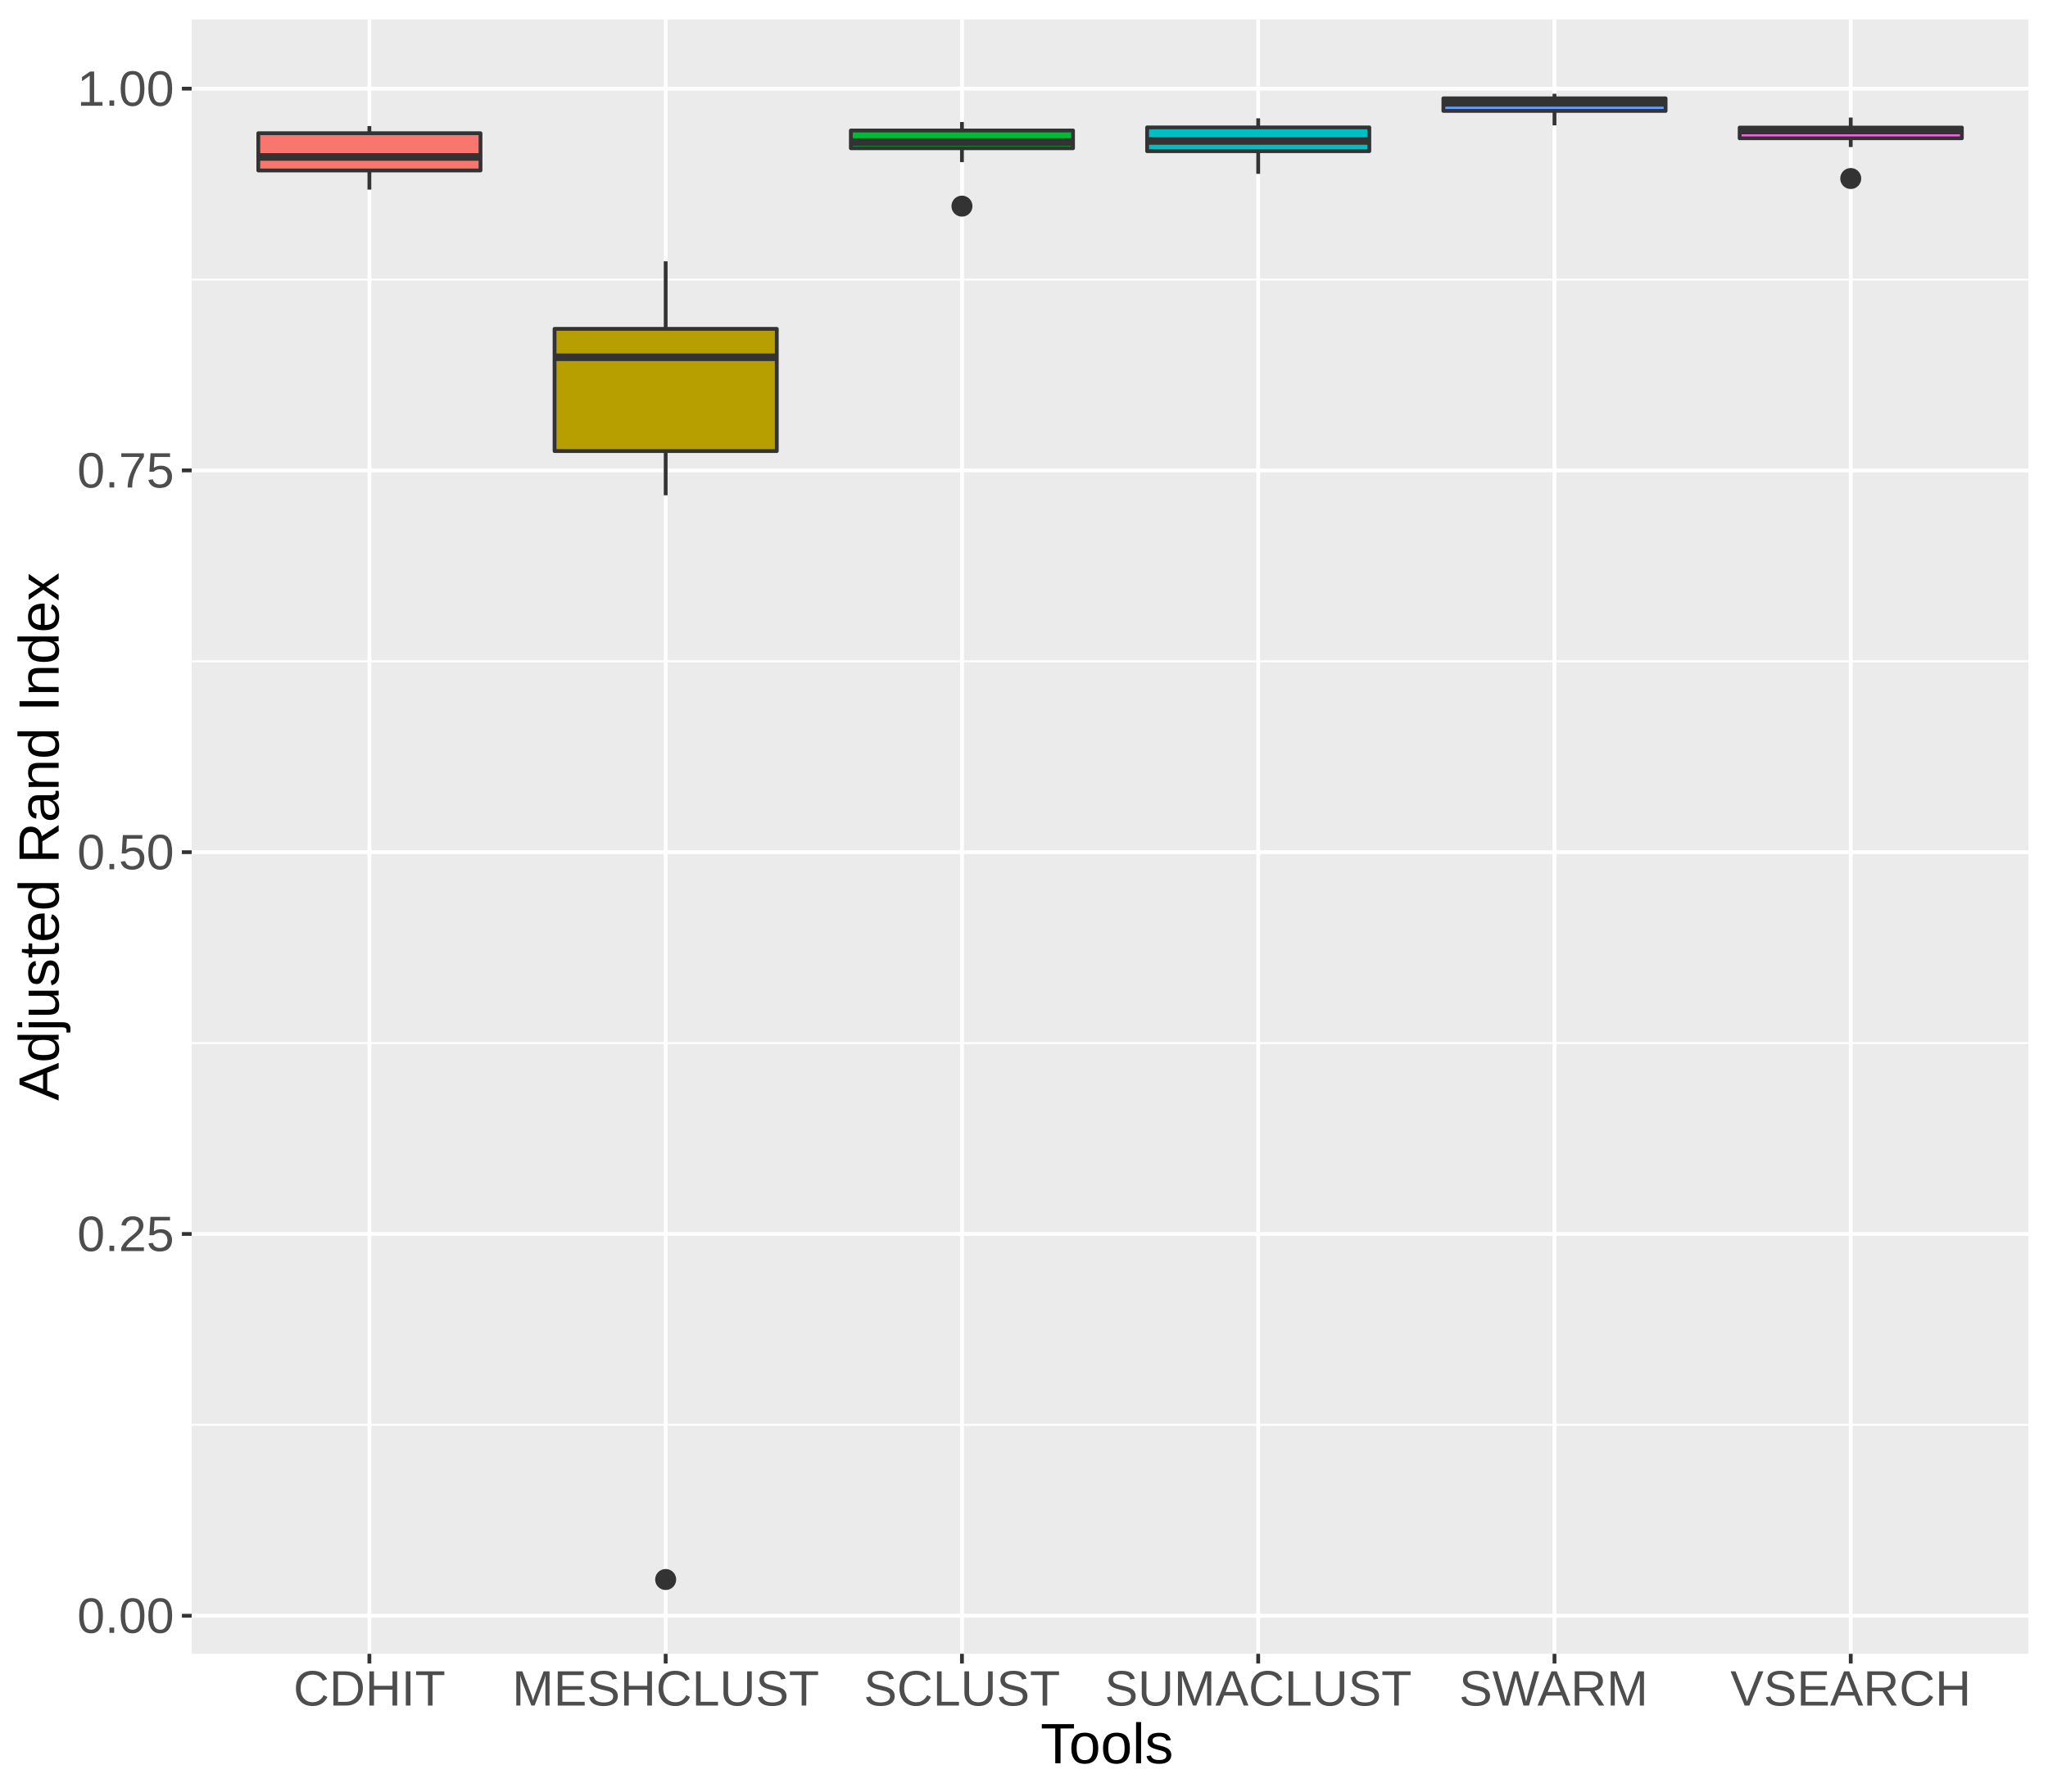
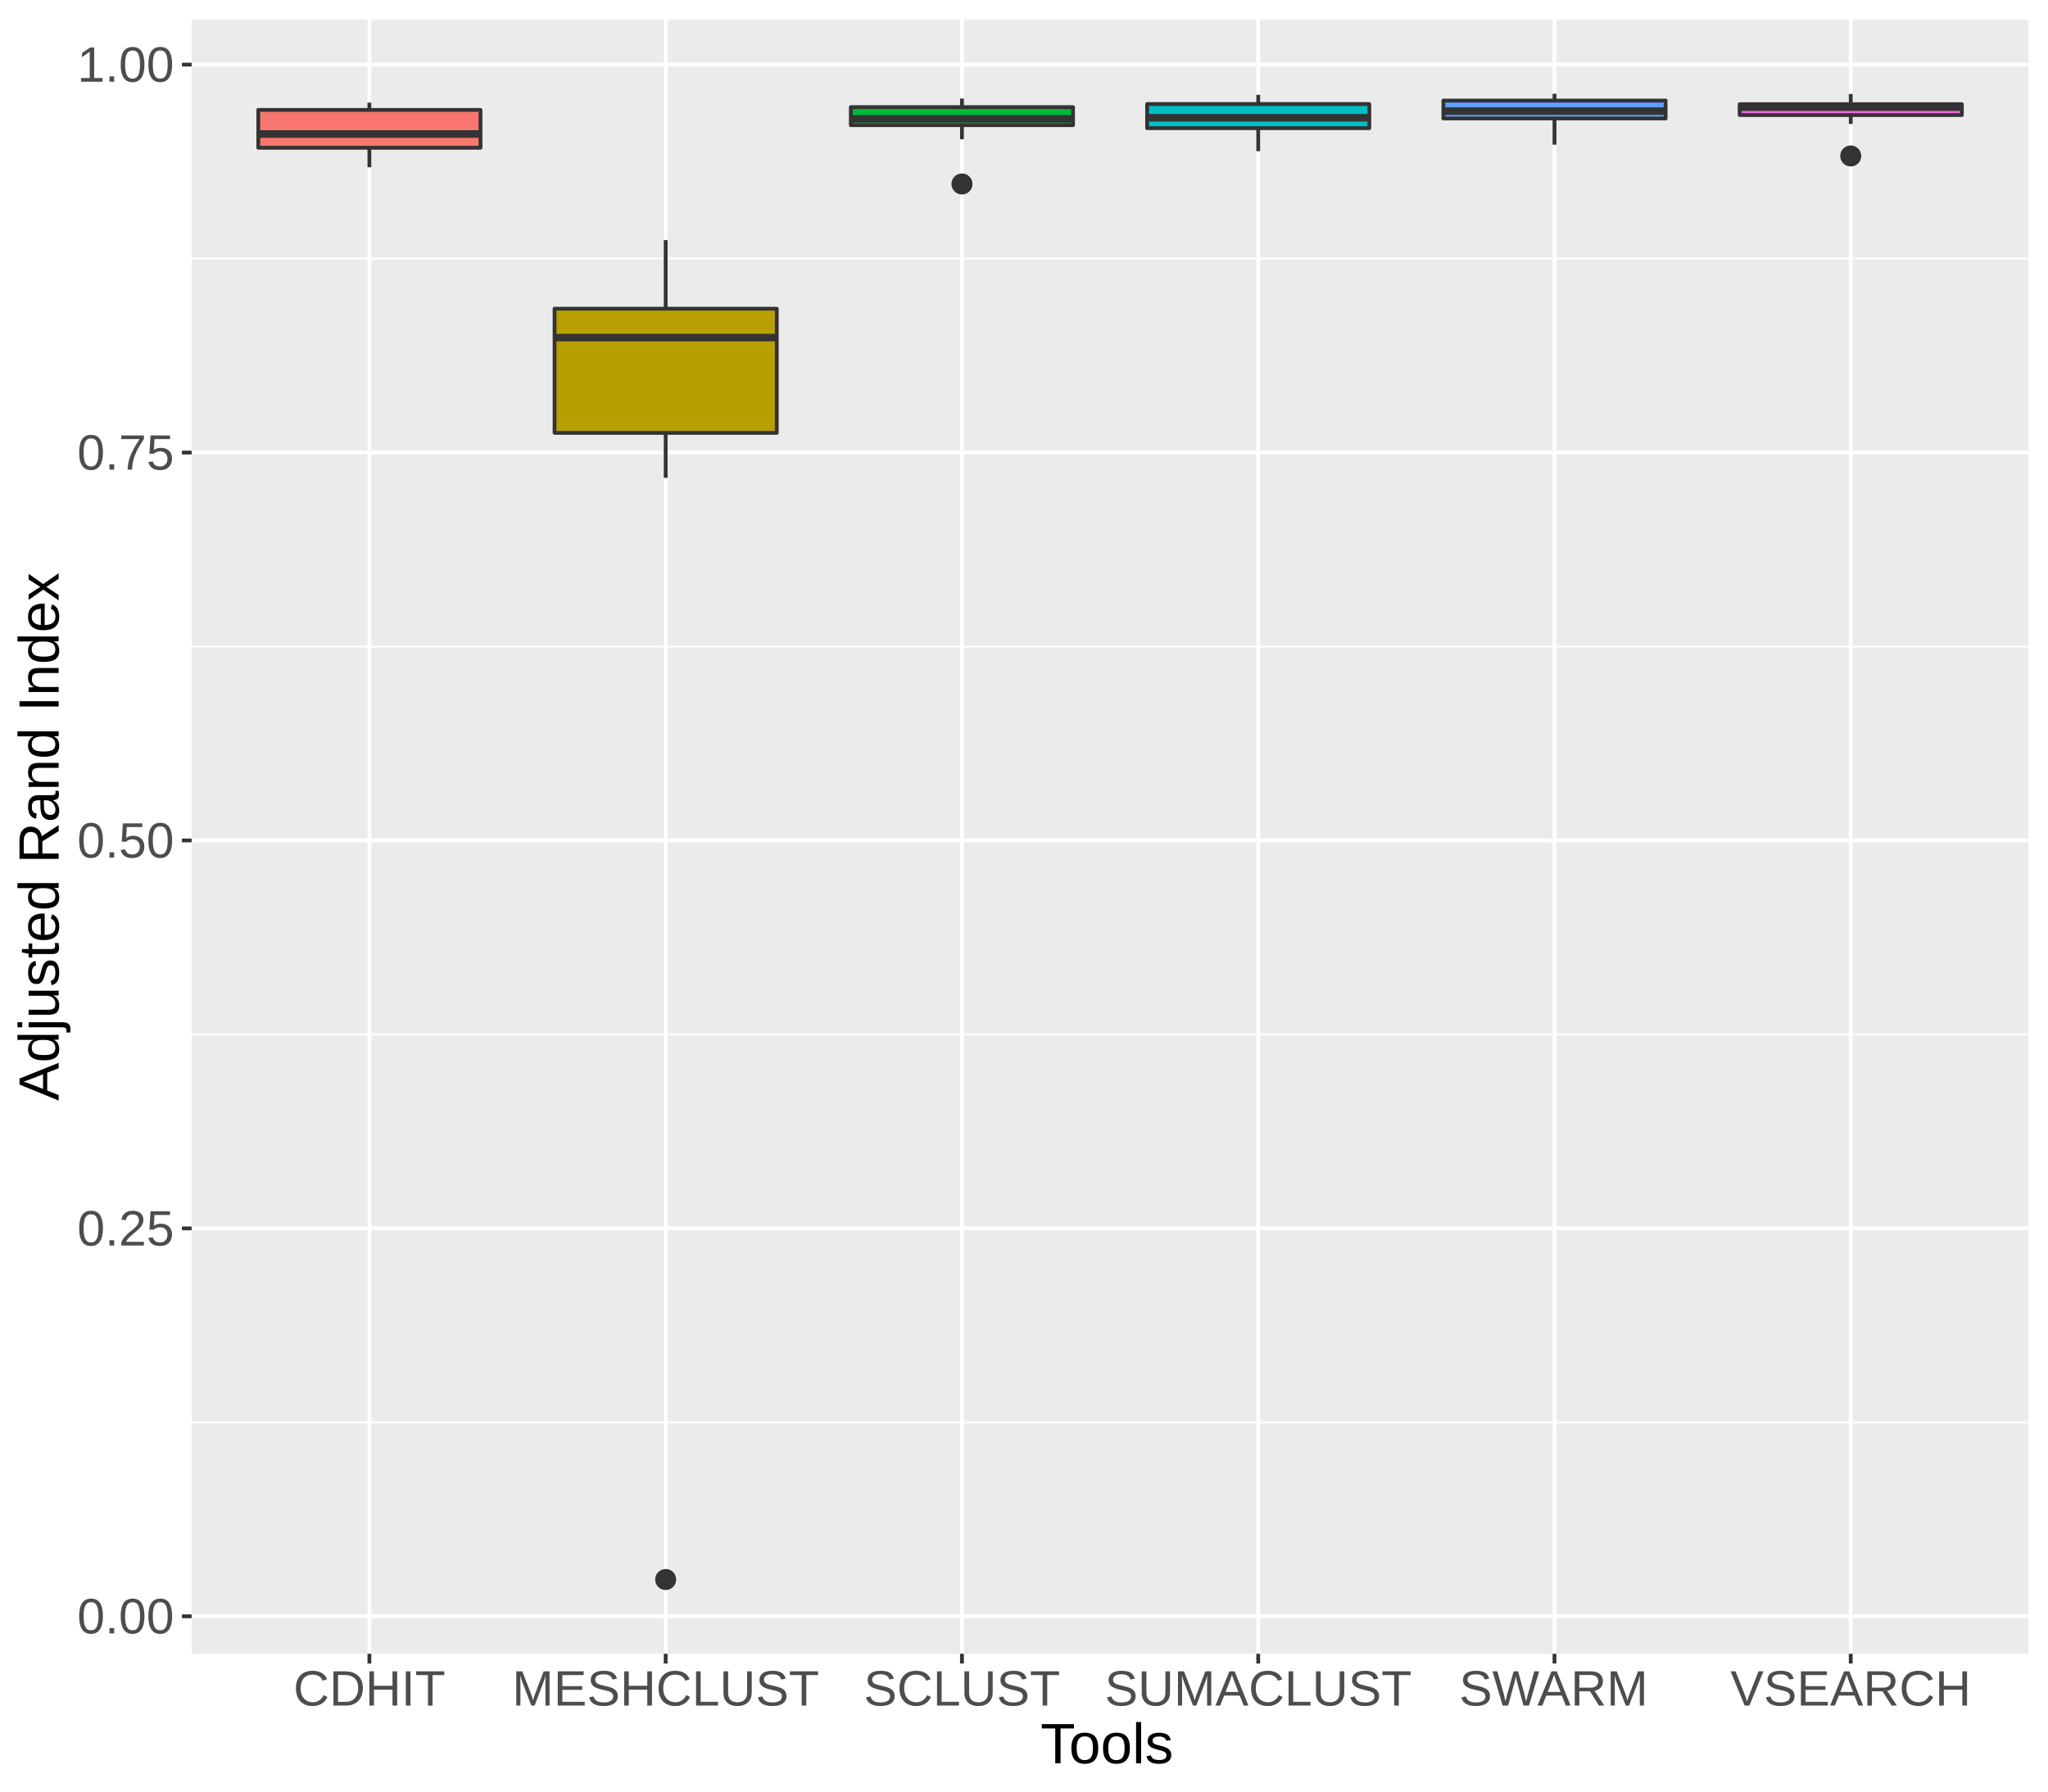
<svg xmlns="http://www.w3.org/2000/svg" viewBox="0 0 576.00 504.00">
  <defs>
    <style type="text/css">
    line, polyline, path, rect, circle {
      fill: none;
      stroke: #000000;
      stroke-linecap: round;
      stroke-linejoin: round;
      stroke-miterlimit: 10.00;
    }
  </style>
  </defs>
  <rect width="100%" height="100%" style="stroke: none; fill: #FFFFFF;" />
  <rect x="0.00" y="0.00" width="576.00" height="504.00" style="stroke-width: 1.07; stroke: #FFFFFF; fill: #FFFFFF;" />
  <defs>
    <clipPath id="cpNTMuODk4N3w1NzAuNTIxfDQ2NS4yNHw1LjQ3OTQ1">
      <rect x="53.90" y="5.48" width="516.62" height="459.76" />
    </clipPath>
  </defs>
  <rect x="53.90" y="5.48" width="516.62" height="459.76" style="stroke-width: 1.07; stroke: none; fill: #EBEBEB;" clip-path="url(#cpNTMuODk4N3w1NzAuNTIxfDQ2NS4yNHw1LjQ3OTQ1)" />
-   <polyline points="53.90,400.83 570.52,400.83 " style="stroke-width: 0.53; stroke: #FFFFFF; stroke-linecap: butt;" clip-path="url(#cpNTMuODk4N3w1NzAuNTIxfDQ2NS4yNHw1LjQ3OTQ1)" />
-   <polyline points="53.90,293.43 570.52,293.43 " style="stroke-width: 0.53; stroke: #FFFFFF; stroke-linecap: butt;" clip-path="url(#cpNTMuODk4N3w1NzAuNTIxfDQ2NS4yNHw1LjQ3OTQ1)" />
-   <polyline points="53.90,186.03 570.52,186.03 " style="stroke-width: 0.53; stroke: #FFFFFF; stroke-linecap: butt;" clip-path="url(#cpNTMuODk4N3w1NzAuNTIxfDQ2NS4yNHw1LjQ3OTQ1)" />
-   <polyline points="53.90,78.64 570.52,78.64 " style="stroke-width: 0.53; stroke: #FFFFFF; stroke-linecap: butt;" clip-path="url(#cpNTMuODk4N3w1NzAuNTIxfDQ2NS4yNHw1LjQ3OTQ1)" />
-   <polyline points="53.90,454.53 570.52,454.53 " style="stroke-width: 1.07; stroke: #FFFFFF; stroke-linecap: butt;" clip-path="url(#cpNTMuODk4N3w1NzAuNTIxfDQ2NS4yNHw1LjQ3OTQ1)" />
-   <polyline points="53.90,347.13 570.52,347.13 " style="stroke-width: 1.07; stroke: #FFFFFF; stroke-linecap: butt;" clip-path="url(#cpNTMuODk4N3w1NzAuNTIxfDQ2NS4yNHw1LjQ3OTQ1)" />
-   <polyline points="53.90,239.73 570.52,239.73 " style="stroke-width: 1.07; stroke: #FFFFFF; stroke-linecap: butt;" clip-path="url(#cpNTMuODk4N3w1NzAuNTIxfDQ2NS4yNHw1LjQ3OTQ1)" />
-   <polyline points="53.90,132.33 570.52,132.33 " style="stroke-width: 1.07; stroke: #FFFFFF; stroke-linecap: butt;" clip-path="url(#cpNTMuODk4N3w1NzAuNTIxfDQ2NS4yNHw1LjQ3OTQ1)" />
-   <polyline points="53.90,24.94 570.52,24.94 " style="stroke-width: 1.07; stroke: #FFFFFF; stroke-linecap: butt;" clip-path="url(#cpNTMuODk4N3w1NzAuNTIxfDQ2NS4yNHw1LjQ3OTQ1)" />
+   <polyline points="53.90,400.13 570.52,400.13 " style="stroke-width: 0.53; stroke: #FFFFFF; stroke-linecap: butt;" clip-path="url(#cpNTMuODk4N3w1NzAuNTIxfDQ2NS4yNHw1LjQ3OTQ1)" />
+   <polyline points="53.90,291.00 570.52,291.00 " style="stroke-width: 0.53; stroke: #FFFFFF; stroke-linecap: butt;" clip-path="url(#cpNTMuODk4N3w1NzAuNTIxfDQ2NS4yNHw1LjQ3OTQ1)" />
+   <polyline points="53.90,181.87 570.52,181.87 " style="stroke-width: 0.53; stroke: #FFFFFF; stroke-linecap: butt;" clip-path="url(#cpNTMuODk4N3w1NzAuNTIxfDQ2NS4yNHw1LjQ3OTQ1)" />
+   <polyline points="53.90,72.74 570.52,72.74 " style="stroke-width: 0.53; stroke: #FFFFFF; stroke-linecap: butt;" clip-path="url(#cpNTMuODk4N3w1NzAuNTIxfDQ2NS4yNHw1LjQ3OTQ1)" />
+   <polyline points="53.90,454.69 570.52,454.69 " style="stroke-width: 1.07; stroke: #FFFFFF; stroke-linecap: butt;" clip-path="url(#cpNTMuODk4N3w1NzAuNTIxfDQ2NS4yNHw1LjQ3OTQ1)" />
+   <polyline points="53.90,345.56 570.52,345.56 " style="stroke-width: 1.07; stroke: #FFFFFF; stroke-linecap: butt;" clip-path="url(#cpNTMuODk4N3w1NzAuNTIxfDQ2NS4yNHw1LjQ3OTQ1)" />
+   <polyline points="53.90,236.43 570.52,236.43 " style="stroke-width: 1.07; stroke: #FFFFFF; stroke-linecap: butt;" clip-path="url(#cpNTMuODk4N3w1NzAuNTIxfDQ2NS4yNHw1LjQ3OTQ1)" />
+   <polyline points="53.90,127.31 570.52,127.31 " style="stroke-width: 1.07; stroke: #FFFFFF; stroke-linecap: butt;" clip-path="url(#cpNTMuODk4N3w1NzAuNTIxfDQ2NS4yNHw1LjQ3OTQ1)" />
+   <polyline points="53.90,18.18 570.52,18.18 " style="stroke-width: 1.07; stroke: #FFFFFF; stroke-linecap: butt;" clip-path="url(#cpNTMuODk4N3w1NzAuNTIxfDQ2NS4yNHw1LjQ3OTQ1)" />
  <polyline points="103.89,465.24 103.89,5.48 " style="stroke-width: 1.07; stroke: #FFFFFF; stroke-linecap: butt;" clip-path="url(#cpNTMuODk4N3w1NzAuNTIxfDQ2NS4yNHw1LjQ3OTQ1)" />
  <polyline points="187.22,465.24 187.22,5.48 " style="stroke-width: 1.07; stroke: #FFFFFF; stroke-linecap: butt;" clip-path="url(#cpNTMuODk4N3w1NzAuNTIxfDQ2NS4yNHw1LjQ3OTQ1)" />
  <polyline points="270.55,465.24 270.55,5.48 " style="stroke-width: 1.07; stroke: #FFFFFF; stroke-linecap: butt;" clip-path="url(#cpNTMuODk4N3w1NzAuNTIxfDQ2NS4yNHw1LjQ3OTQ1)" />
  <polyline points="353.87,465.24 353.87,5.48 " style="stroke-width: 1.07; stroke: #FFFFFF; stroke-linecap: butt;" clip-path="url(#cpNTMuODk4N3w1NzAuNTIxfDQ2NS4yNHw1LjQ3OTQ1)" />
  <polyline points="437.20,465.24 437.20,5.48 " style="stroke-width: 1.07; stroke: #FFFFFF; stroke-linecap: butt;" clip-path="url(#cpNTMuODk4N3w1NzAuNTIxfDQ2NS4yNHw1LjQ3OTQ1)" />
  <polyline points="520.52,465.24 520.52,5.48 " style="stroke-width: 1.07; stroke: #FFFFFF; stroke-linecap: butt;" clip-path="url(#cpNTMuODk4N3w1NzAuNTIxfDQ2NS4yNHw1LjQ3OTQ1)" />
-   <line x1="103.89" y1="37.48" x2="103.89" y2="35.46" style="stroke-width: 1.07; stroke: #333333; stroke-linecap: butt;" clip-path="url(#cpNTMuODk4N3w1NzAuNTIxfDQ2NS4yNHw1LjQ3OTQ1)" />
-   <line x1="103.89" y1="47.95" x2="103.89" y2="53.34" style="stroke-width: 1.07; stroke: #333333; stroke-linecap: butt;" clip-path="url(#cpNTMuODk4N3w1NzAuNTIxfDQ2NS4yNHw1LjQ3OTQ1)" />
-   <polyline points="72.65,37.48 72.65,47.95 135.14,47.95 135.14,37.48 72.65,37.48 " style="stroke-width: 1.07; stroke: #333333; fill: #F8766D;" clip-path="url(#cpNTMuODk4N3w1NzAuNTIxfDQ2NS4yNHw1LjQ3OTQ1)" />
-   <line x1="72.65" y1="44.15" x2="135.14" y2="44.15" style="stroke-width: 2.13; stroke: #333333; stroke-linecap: butt;" clip-path="url(#cpNTMuODk4N3w1NzAuNTIxfDQ2NS4yNHw1LjQ3OTQ1)" />
+   <line x1="103.89" y1="30.92" x2="103.89" y2="28.87" style="stroke-width: 1.07; stroke: #333333; stroke-linecap: butt;" clip-path="url(#cpNTMuODk4N3w1NzAuNTIxfDQ2NS4yNHw1LjQ3OTQ1)" />
+   <line x1="103.89" y1="41.56" x2="103.89" y2="47.04" style="stroke-width: 1.07; stroke: #333333; stroke-linecap: butt;" clip-path="url(#cpNTMuODk4N3w1NzAuNTIxfDQ2NS4yNHw1LjQ3OTQ1)" />
+   <polyline points="72.65,30.92 72.65,41.56 135.14,41.56 135.14,30.92 72.65,30.92 " style="stroke-width: 1.07; stroke: #333333; fill: #F8766D;" clip-path="url(#cpNTMuODk4N3w1NzAuNTIxfDQ2NS4yNHw1LjQ3OTQ1)" />
+   <line x1="72.65" y1="37.70" x2="135.14" y2="37.70" style="stroke-width: 2.13; stroke: #333333; stroke-linecap: butt;" clip-path="url(#cpNTMuODk4N3w1NzAuNTIxfDQ2NS4yNHw1LjQ3OTQ1)" />
  <circle cx="187.22" cy="444.34" r="1.95pt" style="stroke-width: 0.71; stroke: #333333; fill: #333333;" clip-path="url(#cpNTMuODk4N3w1NzAuNTIxfDQ2NS4yNHw1LjQ3OTQ1)" />
-   <line x1="187.22" y1="92.51" x2="187.22" y2="73.52" style="stroke-width: 1.07; stroke: #333333; stroke-linecap: butt;" clip-path="url(#cpNTMuODk4N3w1NzAuNTIxfDQ2NS4yNHw1LjQ3OTQ1)" />
-   <line x1="187.22" y1="126.89" x2="187.22" y2="139.33" style="stroke-width: 1.07; stroke: #333333; stroke-linecap: butt;" clip-path="url(#cpNTMuODk4N3w1NzAuNTIxfDQ2NS4yNHw1LjQ3OTQ1)" />
-   <polyline points="155.97,92.51 155.97,126.89 218.47,126.89 218.47,92.51 155.97,92.51 " style="stroke-width: 1.07; stroke: #333333; fill: #B79F00;" clip-path="url(#cpNTMuODk4N3w1NzAuNTIxfDQ2NS4yNHw1LjQ3OTQ1)" />
-   <line x1="155.97" y1="100.51" x2="218.47" y2="100.51" style="stroke-width: 2.13; stroke: #333333; stroke-linecap: butt;" clip-path="url(#cpNTMuODk4N3w1NzAuNTIxfDQ2NS4yNHw1LjQ3OTQ1)" />
-   <circle cx="270.55" cy="57.99" r="1.95pt" style="stroke-width: 0.71; stroke: #333333; fill: #333333;" clip-path="url(#cpNTMuODk4N3w1NzAuNTIxfDQ2NS4yNHw1LjQ3OTQ1)" />
-   <line x1="270.55" y1="36.71" x2="270.55" y2="34.33" style="stroke-width: 1.07; stroke: #333333; stroke-linecap: butt;" clip-path="url(#cpNTMuODk4N3w1NzAuNTIxfDQ2NS4yNHw1LjQ3OTQ1)" />
-   <line x1="270.55" y1="41.70" x2="270.55" y2="45.61" style="stroke-width: 1.07; stroke: #333333; stroke-linecap: butt;" clip-path="url(#cpNTMuODk4N3w1NzAuNTIxfDQ2NS4yNHw1LjQ3OTQ1)" />
-   <polyline points="239.30,36.71 239.30,41.70 301.79,41.70 301.79,36.71 239.30,36.71 " style="stroke-width: 1.07; stroke: #333333; fill: #00BA38;" clip-path="url(#cpNTMuODk4N3w1NzAuNTIxfDQ2NS4yNHw1LjQ3OTQ1)" />
-   <line x1="239.30" y1="39.96" x2="301.79" y2="39.96" style="stroke-width: 2.13; stroke: #333333; stroke-linecap: butt;" clip-path="url(#cpNTMuODk4N3w1NzAuNTIxfDQ2NS4yNHw1LjQ3OTQ1)" />
-   <line x1="353.87" y1="35.84" x2="353.87" y2="33.29" style="stroke-width: 1.07; stroke: #333333; stroke-linecap: butt;" clip-path="url(#cpNTMuODk4N3w1NzAuNTIxfDQ2NS4yNHw1LjQ3OTQ1)" />
-   <line x1="353.87" y1="42.53" x2="353.87" y2="48.91" style="stroke-width: 1.07; stroke: #333333; stroke-linecap: butt;" clip-path="url(#cpNTMuODk4N3w1NzAuNTIxfDQ2NS4yNHw1LjQ3OTQ1)" />
-   <polyline points="322.63,35.84 322.63,42.53 385.12,42.53 385.12,35.84 322.63,35.84 " style="stroke-width: 1.07; stroke: #333333; fill: #00BFC4;" clip-path="url(#cpNTMuODk4N3w1NzAuNTIxfDQ2NS4yNHw1LjQ3OTQ1)" />
-   <line x1="322.63" y1="39.66" x2="385.12" y2="39.66" style="stroke-width: 2.13; stroke: #333333; stroke-linecap: butt;" clip-path="url(#cpNTMuODk4N3w1NzAuNTIxfDQ2NS4yNHw1LjQ3OTQ1)" />
-   <line x1="437.20" y1="27.66" x2="437.20" y2="26.38" style="stroke-width: 1.07; stroke: #333333; stroke-linecap: butt;" clip-path="url(#cpNTMuODk4N3w1NzAuNTIxfDQ2NS4yNHw1LjQ3OTQ1)" />
-   <line x1="437.20" y1="31.20" x2="437.20" y2="35.26" style="stroke-width: 1.07; stroke: #333333; stroke-linecap: butt;" clip-path="url(#cpNTMuODk4N3w1NzAuNTIxfDQ2NS4yNHw1LjQ3OTQ1)" />
-   <polyline points="405.95,27.66 405.95,31.20 468.45,31.20 468.45,27.66 405.95,27.66 " style="stroke-width: 1.07; stroke: #333333; fill: #619CFF;" clip-path="url(#cpNTMuODk4N3w1NzAuNTIxfDQ2NS4yNHw1LjQ3OTQ1)" />
-   <line x1="405.95" y1="28.94" x2="468.45" y2="28.94" style="stroke-width: 2.13; stroke: #333333; stroke-linecap: butt;" clip-path="url(#cpNTMuODk4N3w1NzAuNTIxfDQ2NS4yNHw1LjQ3OTQ1)" />
-   <circle cx="520.52" cy="50.22" r="1.95pt" style="stroke-width: 0.71; stroke: #333333; fill: #333333;" clip-path="url(#cpNTMuODk4N3w1NzAuNTIxfDQ2NS4yNHw1LjQ3OTQ1)" />
-   <line x1="520.52" y1="35.89" x2="520.52" y2="33.07" style="stroke-width: 1.07; stroke: #333333; stroke-linecap: butt;" clip-path="url(#cpNTMuODk4N3w1NzAuNTIxfDQ2NS4yNHw1LjQ3OTQ1)" />
-   <line x1="520.52" y1="38.90" x2="520.52" y2="41.36" style="stroke-width: 1.07; stroke: #333333; stroke-linecap: butt;" clip-path="url(#cpNTMuODk4N3w1NzAuNTIxfDQ2NS4yNHw1LjQ3OTQ1)" />
-   <polyline points="489.28,35.89 489.28,38.90 551.77,38.90 551.77,35.89 489.28,35.89 " style="stroke-width: 1.07; stroke: #333333; fill: #F564E3;" clip-path="url(#cpNTMuODk4N3w1NzAuNTIxfDQ2NS4yNHw1LjQ3OTQ1)" />
-   <line x1="489.28" y1="36.72" x2="551.77" y2="36.72" style="stroke-width: 2.13; stroke: #333333; stroke-linecap: butt;" clip-path="url(#cpNTMuODk4N3w1NzAuNTIxfDQ2NS4yNHw1LjQ3OTQ1)" />
+   <line x1="187.22" y1="86.84" x2="187.22" y2="67.54" style="stroke-width: 1.07; stroke: #333333; stroke-linecap: butt;" clip-path="url(#cpNTMuODk4N3w1NzAuNTIxfDQ2NS4yNHw1LjQ3OTQ1)" />
+   <line x1="187.22" y1="121.77" x2="187.22" y2="134.42" style="stroke-width: 1.07; stroke: #333333; stroke-linecap: butt;" clip-path="url(#cpNTMuODk4N3w1NzAuNTIxfDQ2NS4yNHw1LjQ3OTQ1)" />
+   <polyline points="155.97,86.84 155.97,121.77 218.47,121.77 218.47,86.84 155.97,86.84 " style="stroke-width: 1.07; stroke: #333333; fill: #B79F00;" clip-path="url(#cpNTMuODk4N3w1NzAuNTIxfDQ2NS4yNHw1LjQ3OTQ1)" />
+   <line x1="155.97" y1="94.97" x2="218.47" y2="94.97" style="stroke-width: 2.13; stroke: #333333; stroke-linecap: butt;" clip-path="url(#cpNTMuODk4N3w1NzAuNTIxfDQ2NS4yNHw1LjQ3OTQ1)" />
+   <circle cx="270.55" cy="51.76" r="1.95pt" style="stroke-width: 0.71; stroke: #333333; fill: #333333;" clip-path="url(#cpNTMuODk4N3w1NzAuNTIxfDQ2NS4yNHw1LjQ3OTQ1)" />
+   <line x1="270.55" y1="30.14" x2="270.55" y2="27.72" style="stroke-width: 1.07; stroke: #333333; stroke-linecap: butt;" clip-path="url(#cpNTMuODk4N3w1NzAuNTIxfDQ2NS4yNHw1LjQ3OTQ1)" />
+   <line x1="270.55" y1="35.21" x2="270.55" y2="39.19" style="stroke-width: 1.07; stroke: #333333; stroke-linecap: butt;" clip-path="url(#cpNTMuODk4N3w1NzAuNTIxfDQ2NS4yNHw1LjQ3OTQ1)" />
+   <polyline points="239.30,30.14 239.30,35.21 301.79,35.21 301.79,30.14 239.30,30.14 " style="stroke-width: 1.07; stroke: #333333; fill: #00BA38;" clip-path="url(#cpNTMuODk4N3w1NzAuNTIxfDQ2NS4yNHw1LjQ3OTQ1)" />
+   <line x1="239.30" y1="33.44" x2="301.79" y2="33.44" style="stroke-width: 2.13; stroke: #333333; stroke-linecap: butt;" clip-path="url(#cpNTMuODk4N3w1NzAuNTIxfDQ2NS4yNHw1LjQ3OTQ1)" />
+   <line x1="353.87" y1="29.26" x2="353.87" y2="26.67" style="stroke-width: 1.07; stroke: #333333; stroke-linecap: butt;" clip-path="url(#cpNTMuODk4N3w1NzAuNTIxfDQ2NS4yNHw1LjQ3OTQ1)" />
+   <line x1="353.87" y1="36.05" x2="353.87" y2="42.53" style="stroke-width: 1.07; stroke: #333333; stroke-linecap: butt;" clip-path="url(#cpNTMuODk4N3w1NzAuNTIxfDQ2NS4yNHw1LjQ3OTQ1)" />
+   <polyline points="322.63,29.26 322.63,36.05 385.12,36.05 385.12,29.26 322.63,29.26 " style="stroke-width: 1.07; stroke: #333333; fill: #00BFC4;" clip-path="url(#cpNTMuODk4N3w1NzAuNTIxfDQ2NS4yNHw1LjQ3OTQ1)" />
+   <line x1="322.63" y1="33.13" x2="385.12" y2="33.13" style="stroke-width: 2.13; stroke: #333333; stroke-linecap: butt;" clip-path="url(#cpNTMuODk4N3w1NzAuNTIxfDQ2NS4yNHw1LjQ3OTQ1)" />
+   <line x1="437.20" y1="28.29" x2="437.20" y2="26.38" style="stroke-width: 1.07; stroke: #333333; stroke-linecap: butt;" clip-path="url(#cpNTMuODk4N3w1NzAuNTIxfDQ2NS4yNHw1LjQ3OTQ1)" />
+   <line x1="437.20" y1="33.32" x2="437.20" y2="40.70" style="stroke-width: 1.07; stroke: #333333; stroke-linecap: butt;" clip-path="url(#cpNTMuODk4N3w1NzAuNTIxfDQ2NS4yNHw1LjQ3OTQ1)" />
+   <polyline points="405.95,28.29 405.95,33.32 468.45,33.32 468.45,28.29 405.95,28.29 " style="stroke-width: 1.07; stroke: #333333; fill: #619CFF;" clip-path="url(#cpNTMuODk4N3w1NzAuNTIxfDQ2NS4yNHw1LjQ3OTQ1)" />
+   <line x1="405.95" y1="31.26" x2="468.45" y2="31.26" style="stroke-width: 2.13; stroke: #333333; stroke-linecap: butt;" clip-path="url(#cpNTMuODk4N3w1NzAuNTIxfDQ2NS4yNHw1LjQ3OTQ1)" />
+   <circle cx="520.52" cy="43.87" r="1.95pt" style="stroke-width: 0.71; stroke: #333333; fill: #333333;" clip-path="url(#cpNTMuODk4N3w1NzAuNTIxfDQ2NS4yNHw1LjQ3OTQ1)" />
+   <line x1="520.52" y1="29.31" x2="520.52" y2="26.44" style="stroke-width: 1.07; stroke: #333333; stroke-linecap: butt;" clip-path="url(#cpNTMuODk4N3w1NzAuNTIxfDQ2NS4yNHw1LjQ3OTQ1)" />
+   <line x1="520.52" y1="32.37" x2="520.52" y2="34.87" style="stroke-width: 1.07; stroke: #333333; stroke-linecap: butt;" clip-path="url(#cpNTMuODk4N3w1NzAuNTIxfDQ2NS4yNHw1LjQ3OTQ1)" />
+   <polyline points="489.28,29.31 489.28,32.37 551.77,32.37 551.77,29.31 489.28,29.31 " style="stroke-width: 1.07; stroke: #333333; fill: #F564E3;" clip-path="url(#cpNTMuODk4N3w1NzAuNTIxfDQ2NS4yNHw1LjQ3OTQ1)" />
+   <line x1="489.28" y1="30.15" x2="551.77" y2="30.15" style="stroke-width: 2.13; stroke: #333333; stroke-linecap: butt;" clip-path="url(#cpNTMuODk4N3w1NzAuNTIxfDQ2NS4yNHw1LjQ3OTQ1)" />
  <defs>
    <clipPath id="cpMHw1NzZ8NTA0fDA=">
      <rect x="0.00" y="0.00" width="576.00" height="504.00" />
    </clipPath>
  </defs>
  <g clip-path="url(#cpMHw1NzZ8NTA0fDA=)">
-     <text x="21.72" y="459.34" style="font-size: 14.00px; fill: #4D4D4D; font-family: Liberation Sans;" textLength="27.25px" lengthAdjust="spacingAndGlyphs">0.00</text>
+     <text x="21.72" y="459.50" style="font-size: 14.00px; fill: #4D4D4D; font-family: Liberation Sans;" textLength="27.25px" lengthAdjust="spacingAndGlyphs">0.00</text>
  </g>
  <g clip-path="url(#cpMHw1NzZ8NTA0fDA=)">
-     <text x="21.72" y="351.94" style="font-size: 14.00px; fill: #4D4D4D; font-family: Liberation Sans;" textLength="27.25px" lengthAdjust="spacingAndGlyphs">0.25</text>
+     <text x="21.72" y="350.38" style="font-size: 14.00px; fill: #4D4D4D; font-family: Liberation Sans;" textLength="27.25px" lengthAdjust="spacingAndGlyphs">0.25</text>
  </g>
  <g clip-path="url(#cpMHw1NzZ8NTA0fDA=)">
-     <text x="21.72" y="244.54" style="font-size: 14.00px; fill: #4D4D4D; font-family: Liberation Sans;" textLength="27.25px" lengthAdjust="spacingAndGlyphs">0.50</text>
+     <text x="21.72" y="241.25" style="font-size: 14.00px; fill: #4D4D4D; font-family: Liberation Sans;" textLength="27.25px" lengthAdjust="spacingAndGlyphs">0.50</text>
  </g>
  <g clip-path="url(#cpMHw1NzZ8NTA0fDA=)">
-     <text x="21.72" y="137.15" style="font-size: 14.00px; fill: #4D4D4D; font-family: Liberation Sans;" textLength="27.25px" lengthAdjust="spacingAndGlyphs">0.75</text>
+     <text x="21.72" y="132.12" style="font-size: 14.00px; fill: #4D4D4D; font-family: Liberation Sans;" textLength="27.25px" lengthAdjust="spacingAndGlyphs">0.75</text>
  </g>
  <g clip-path="url(#cpMHw1NzZ8NTA0fDA=)">
-     <text x="21.72" y="29.75" style="font-size: 14.00px; fill: #4D4D4D; font-family: Liberation Sans;" textLength="27.25px" lengthAdjust="spacingAndGlyphs">1.00</text>
+     <text x="21.72" y="22.99" style="font-size: 14.00px; fill: #4D4D4D; font-family: Liberation Sans;" textLength="27.25px" lengthAdjust="spacingAndGlyphs">1.00</text>
  </g>
-   <polyline points="51.16,454.53 53.90,454.53 " style="stroke-width: 1.07; stroke: #333333; stroke-linecap: butt;" clip-path="url(#cpMHw1NzZ8NTA0fDA=)" />
-   <polyline points="51.16,347.13 53.90,347.13 " style="stroke-width: 1.07; stroke: #333333; stroke-linecap: butt;" clip-path="url(#cpMHw1NzZ8NTA0fDA=)" />
-   <polyline points="51.16,239.73 53.90,239.73 " style="stroke-width: 1.07; stroke: #333333; stroke-linecap: butt;" clip-path="url(#cpMHw1NzZ8NTA0fDA=)" />
-   <polyline points="51.16,132.33 53.90,132.33 " style="stroke-width: 1.07; stroke: #333333; stroke-linecap: butt;" clip-path="url(#cpMHw1NzZ8NTA0fDA=)" />
-   <polyline points="51.16,24.94 53.90,24.94 " style="stroke-width: 1.07; stroke: #333333; stroke-linecap: butt;" clip-path="url(#cpMHw1NzZ8NTA0fDA=)" />
+   <polyline points="51.16,454.69 53.90,454.69 " style="stroke-width: 1.07; stroke: #333333; stroke-linecap: butt;" clip-path="url(#cpMHw1NzZ8NTA0fDA=)" />
+   <polyline points="51.16,345.56 53.90,345.56 " style="stroke-width: 1.07; stroke: #333333; stroke-linecap: butt;" clip-path="url(#cpMHw1NzZ8NTA0fDA=)" />
+   <polyline points="51.16,236.43 53.90,236.43 " style="stroke-width: 1.07; stroke: #333333; stroke-linecap: butt;" clip-path="url(#cpMHw1NzZ8NTA0fDA=)" />
+   <polyline points="51.16,127.31 53.90,127.31 " style="stroke-width: 1.07; stroke: #333333; stroke-linecap: butt;" clip-path="url(#cpMHw1NzZ8NTA0fDA=)" />
+   <polyline points="51.16,18.18 53.90,18.18 " style="stroke-width: 1.07; stroke: #333333; stroke-linecap: butt;" clip-path="url(#cpMHw1NzZ8NTA0fDA=)" />
  <polyline points="103.89,467.98 103.89,465.24 " style="stroke-width: 1.07; stroke: #333333; stroke-linecap: butt;" clip-path="url(#cpMHw1NzZ8NTA0fDA=)" />
  <polyline points="187.22,467.98 187.22,465.24 " style="stroke-width: 1.07; stroke: #333333; stroke-linecap: butt;" clip-path="url(#cpMHw1NzZ8NTA0fDA=)" />
  <polyline points="270.55,467.98 270.55,465.24 " style="stroke-width: 1.07; stroke: #333333; stroke-linecap: butt;" clip-path="url(#cpMHw1NzZ8NTA0fDA=)" />
  <polyline points="353.87,467.98 353.87,465.24 " style="stroke-width: 1.07; stroke: #333333; stroke-linecap: butt;" clip-path="url(#cpMHw1NzZ8NTA0fDA=)" />
  <polyline points="437.20,467.98 437.20,465.24 " style="stroke-width: 1.07; stroke: #333333; stroke-linecap: butt;" clip-path="url(#cpMHw1NzZ8NTA0fDA=)" />
  <polyline points="520.52,467.98 520.52,465.24 " style="stroke-width: 1.07; stroke: #333333; stroke-linecap: butt;" clip-path="url(#cpMHw1NzZ8NTA0fDA=)" />
  <g clip-path="url(#cpMHw1NzZ8NTA0fDA=)">
    <text x="82.51" y="479.80" style="font-size: 14.00px; fill: #4D4D4D; font-family: Liberation Sans;" textLength="42.77px" lengthAdjust="spacingAndGlyphs">CDHIT</text>
  </g>
  <g clip-path="url(#cpMHw1NzZ8NTA0fDA=)">
    <text x="144.05" y="479.80" style="font-size: 14.00px; fill: #4D4D4D; font-family: Liberation Sans;" textLength="86.34px" lengthAdjust="spacingAndGlyphs">MESHCLUST</text>
  </g>
  <g clip-path="url(#cpMHw1NzZ8NTA0fDA=)">
    <text x="242.93" y="479.80" style="font-size: 14.00px; fill: #4D4D4D; font-family: Liberation Sans;" textLength="55.23px" lengthAdjust="spacingAndGlyphs">SCLUST</text>
  </g>
  <g clip-path="url(#cpMHw1NzZ8NTA0fDA=)">
    <text x="310.70" y="479.80" style="font-size: 14.00px; fill: #4D4D4D; font-family: Liberation Sans;" textLength="86.34px" lengthAdjust="spacingAndGlyphs">SUMACLUST</text>
  </g>
  <g clip-path="url(#cpMHw1NzZ8NTA0fDA=)">
    <text x="410.37" y="479.80" style="font-size: 14.00px; fill: #4D4D4D; font-family: Liberation Sans;" textLength="53.66px" lengthAdjust="spacingAndGlyphs">SWARM</text>
  </g>
  <g clip-path="url(#cpMHw1NzZ8NTA0fDA=)">
    <text x="486.68" y="479.80" style="font-size: 14.00px; fill: #4D4D4D; font-family: Liberation Sans;" textLength="67.68px" lengthAdjust="spacingAndGlyphs">VSEARCH</text>
  </g>
  <g clip-path="url(#cpMHw1NzZ8NTA0fDA=)">
    <text x="292.65" y="496.04" style="font-size: 16.00px; font-family: Liberation Sans;" textLength="39.12px" lengthAdjust="spacingAndGlyphs">Tools</text>
  </g>
  <g clip-path="url(#cpMHw1NzZ8NTA0fDA=)">
    <text transform="translate(16.50,309.63) rotate(-90)" style="font-size: 16.00px; font-family: Liberation Sans;" textLength="148.55px" lengthAdjust="spacingAndGlyphs">Adjusted Rand Index</text>
  </g>
</svg>
